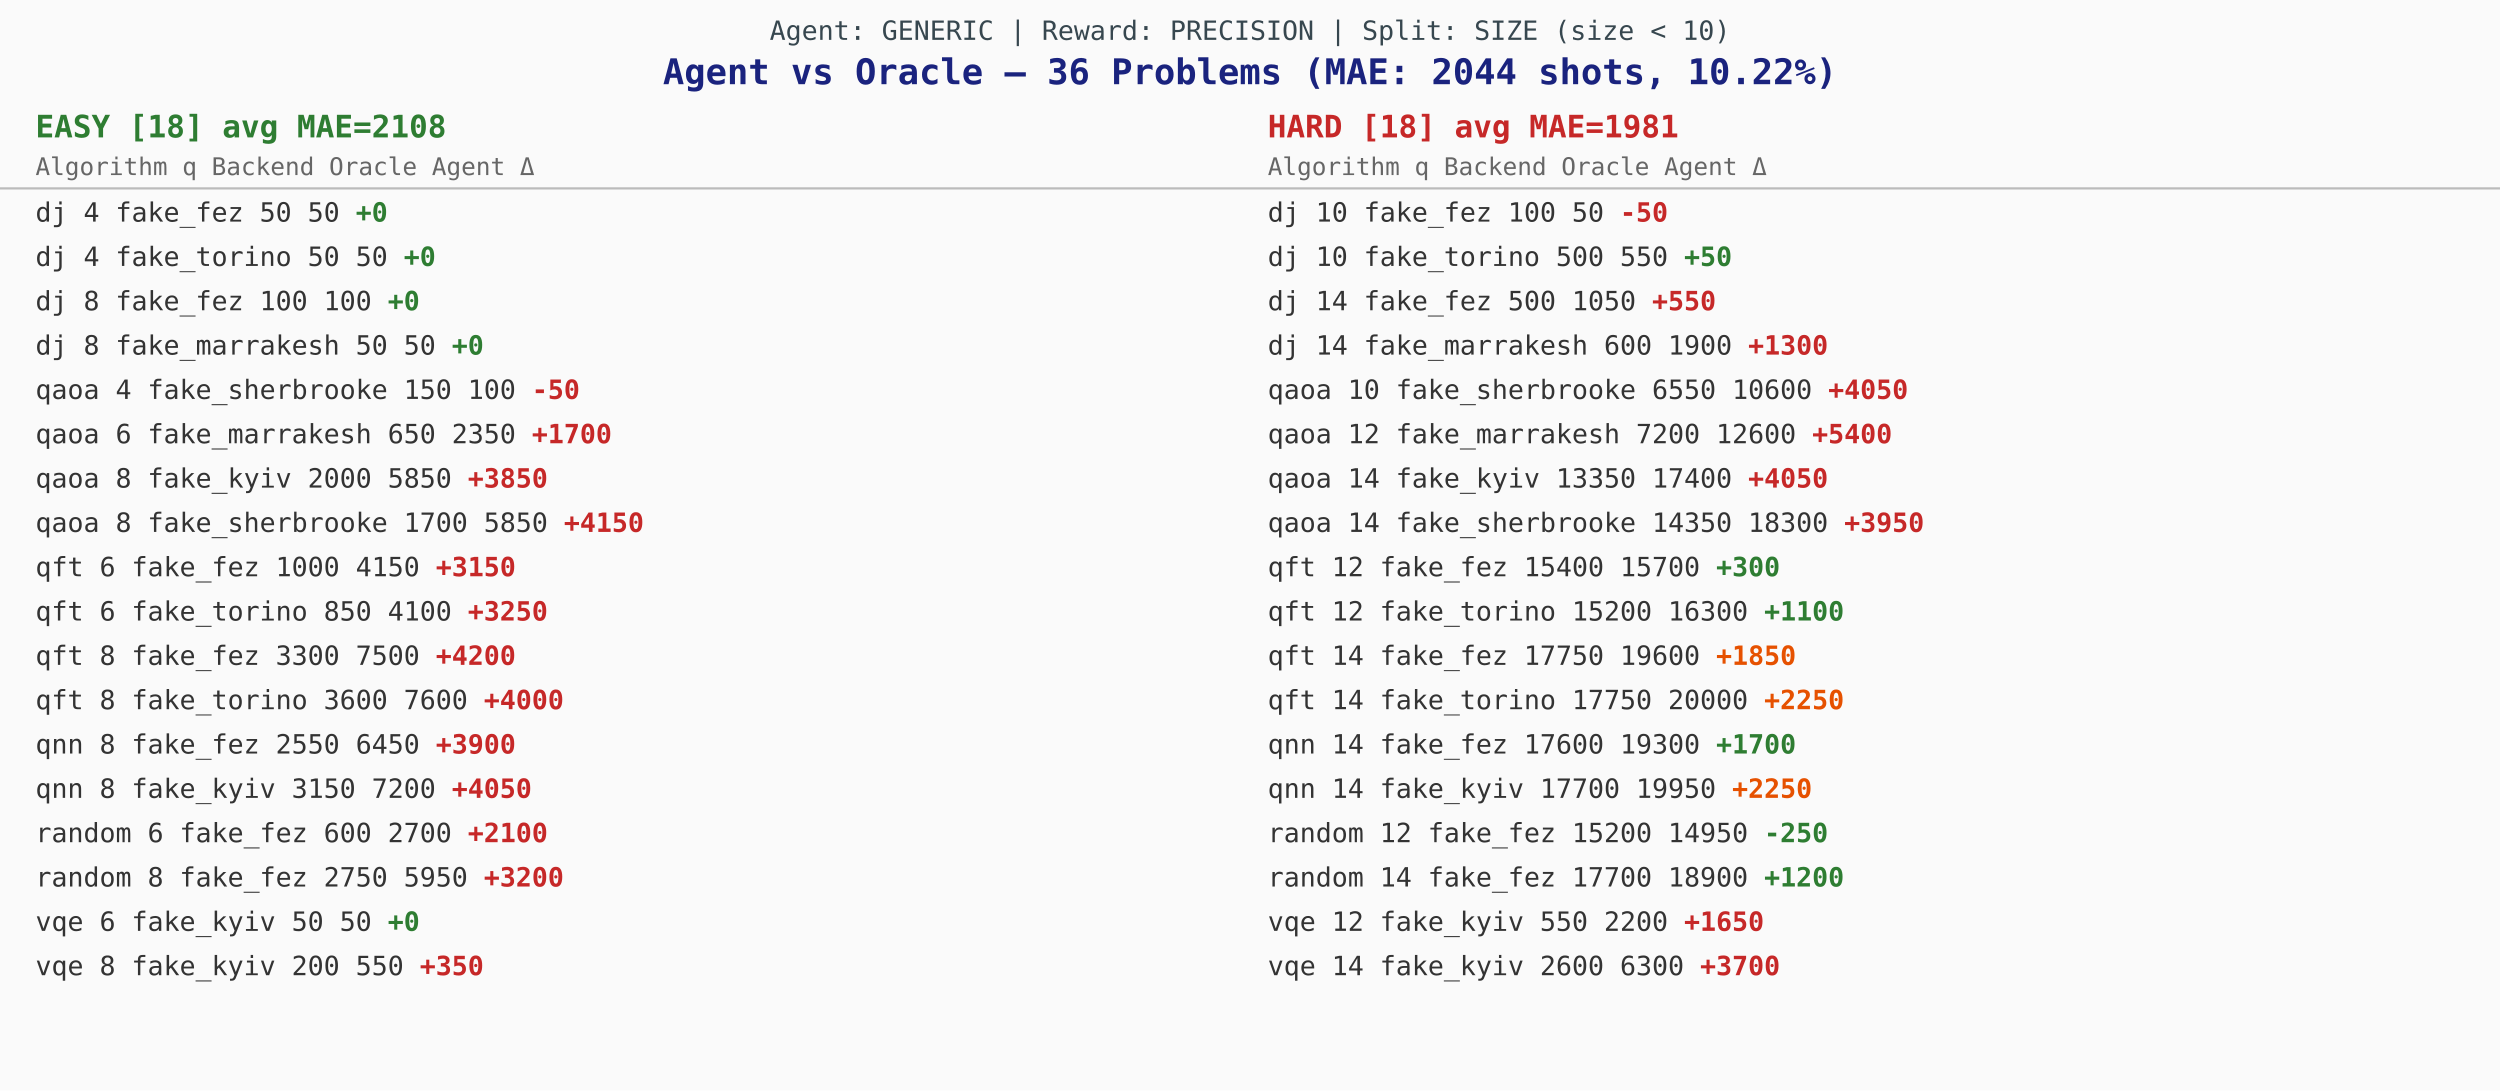
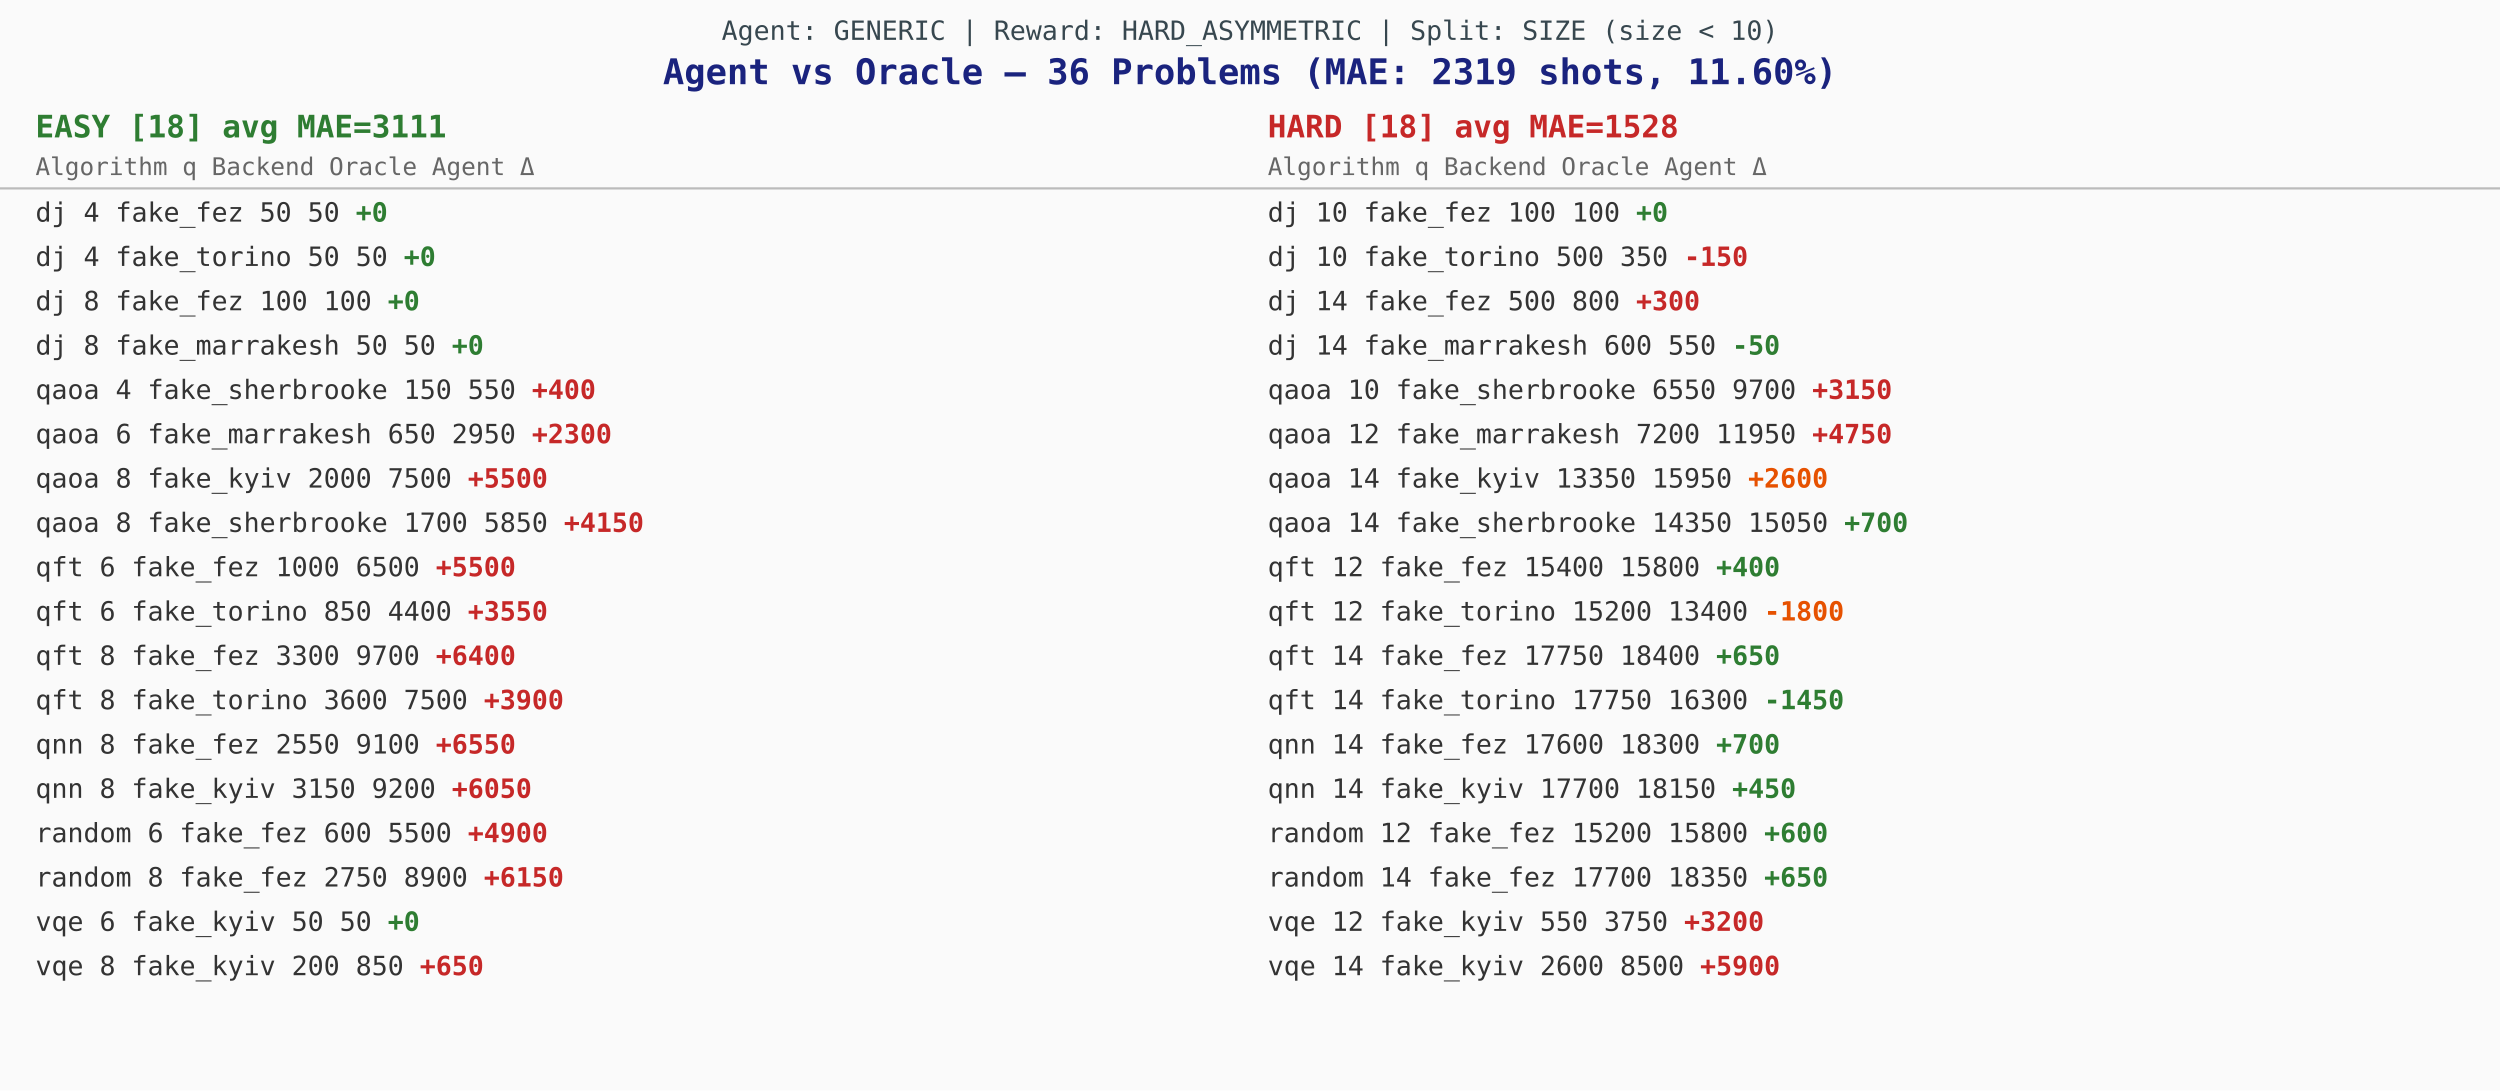
<svg xmlns="http://www.w3.org/2000/svg" width="1128" height="492" font-family="monospace" font-size="12">
  <rect width="1128" height="492" fill="#fafafa" />
-   <text x="564" y="18" font-size="12" fill="#37474f" text-anchor="middle">Agent: GENERIC  |  Reward: PRECISION  |  Split: SIZE (size &lt; 10)</text>
-   <text x="564" y="38" font-size="16" font-weight="bold" fill="#1a237e" text-anchor="middle">Agent vs Oracle — 36 Problems  (MAE: 2044 shots, 10.22%)</text>
-   <text x="16" y="62" font-size="14" font-weight="bold" fill="#2e7d32">EASY [18]  avg MAE=2108</text>
-   <text x="572" y="62" font-size="14" font-weight="bold" fill="#c62828">HARD [18]  avg MAE=1981</text>
+   <text x="564" y="18" font-size="12" fill="#37474f" text-anchor="middle">Agent: GENERIC  |  Reward: HARD_ASYMMETRIC  |  Split: SIZE (size &lt; 10)</text>
+   <text x="564" y="38" font-size="16" font-weight="bold" fill="#1a237e" text-anchor="middle">Agent vs Oracle — 36 Problems  (MAE: 2319 shots, 11.60%)</text>
+   <text x="16" y="62" font-size="14" font-weight="bold" fill="#2e7d32">EASY [18]  avg MAE=3111</text>
+   <text x="572" y="62" font-size="14" font-weight="bold" fill="#c62828">HARD [18]  avg MAE=1528</text>
  <text x="16" y="79" font-size="11" fill="#666">Algorithm    q  Backend             Oracle   Agent        Δ</text>
  <text x="572" y="79" font-size="11" fill="#666">Algorithm    q  Backend             Oracle   Agent        Δ</text>
  <line x1="0" y1="85" x2="1128" y2="85" stroke="#bbb" />
  <text x="16" y="100" fill="#333">      dj    4  fake_fez                50      50  <tspan fill="#2e7d32" font-weight="bold">     +0</tspan>
  </text>
  <text x="16" y="120" fill="#333">      dj    4  fake_torino             50      50  <tspan fill="#2e7d32" font-weight="bold">     +0</tspan>
  </text>
  <text x="16" y="140" fill="#333">      dj    8  fake_fez               100     100  <tspan fill="#2e7d32" font-weight="bold">     +0</tspan>
  </text>
  <text x="16" y="160" fill="#333">      dj    8  fake_marrakesh          50      50  <tspan fill="#2e7d32" font-weight="bold">     +0</tspan>
  </text>
-   <text x="16" y="180" fill="#333">    qaoa    4  fake_sherbrooke        150     100  <tspan fill="#c62828" font-weight="bold">    -50</tspan>
+   <text x="16" y="180" fill="#333">    qaoa    4  fake_sherbrooke        150     550  <tspan fill="#c62828" font-weight="bold">   +400</tspan>
  </text>
-   <text x="16" y="200" fill="#333">    qaoa    6  fake_marrakesh         650    2350  <tspan fill="#c62828" font-weight="bold">  +1700</tspan>
+   <text x="16" y="200" fill="#333">    qaoa    6  fake_marrakesh         650    2950  <tspan fill="#c62828" font-weight="bold">  +2300</tspan>
  </text>
-   <text x="16" y="220" fill="#333">    qaoa    8  fake_kyiv             2000    5850  <tspan fill="#c62828" font-weight="bold">  +3850</tspan>
+   <text x="16" y="220" fill="#333">    qaoa    8  fake_kyiv             2000    7500  <tspan fill="#c62828" font-weight="bold">  +5500</tspan>
  </text>
  <text x="16" y="240" fill="#333">    qaoa    8  fake_sherbrooke       1700    5850  <tspan fill="#c62828" font-weight="bold">  +4150</tspan>
  </text>
-   <text x="16" y="260" fill="#333">     qft    6  fake_fez              1000    4150  <tspan fill="#c62828" font-weight="bold">  +3150</tspan>
+   <text x="16" y="260" fill="#333">     qft    6  fake_fez              1000    6500  <tspan fill="#c62828" font-weight="bold">  +5500</tspan>
  </text>
-   <text x="16" y="280" fill="#333">     qft    6  fake_torino            850    4100  <tspan fill="#c62828" font-weight="bold">  +3250</tspan>
+   <text x="16" y="280" fill="#333">     qft    6  fake_torino            850    4400  <tspan fill="#c62828" font-weight="bold">  +3550</tspan>
  </text>
-   <text x="16" y="300" fill="#333">     qft    8  fake_fez              3300    7500  <tspan fill="#c62828" font-weight="bold">  +4200</tspan>
+   <text x="16" y="300" fill="#333">     qft    8  fake_fez              3300    9700  <tspan fill="#c62828" font-weight="bold">  +6400</tspan>
  </text>
-   <text x="16" y="320" fill="#333">     qft    8  fake_torino           3600    7600  <tspan fill="#c62828" font-weight="bold">  +4000</tspan>
+   <text x="16" y="320" fill="#333">     qft    8  fake_torino           3600    7500  <tspan fill="#c62828" font-weight="bold">  +3900</tspan>
  </text>
-   <text x="16" y="340" fill="#333">     qnn    8  fake_fez              2550    6450  <tspan fill="#c62828" font-weight="bold">  +3900</tspan>
+   <text x="16" y="340" fill="#333">     qnn    8  fake_fez              2550    9100  <tspan fill="#c62828" font-weight="bold">  +6550</tspan>
  </text>
-   <text x="16" y="360" fill="#333">     qnn    8  fake_kyiv             3150    7200  <tspan fill="#c62828" font-weight="bold">  +4050</tspan>
+   <text x="16" y="360" fill="#333">     qnn    8  fake_kyiv             3150    9200  <tspan fill="#c62828" font-weight="bold">  +6050</tspan>
  </text>
-   <text x="16" y="380" fill="#333">  random    6  fake_fez               600    2700  <tspan fill="#c62828" font-weight="bold">  +2100</tspan>
+   <text x="16" y="380" fill="#333">  random    6  fake_fez               600    5500  <tspan fill="#c62828" font-weight="bold">  +4900</tspan>
  </text>
-   <text x="16" y="400" fill="#333">  random    8  fake_fez              2750    5950  <tspan fill="#c62828" font-weight="bold">  +3200</tspan>
+   <text x="16" y="400" fill="#333">  random    8  fake_fez              2750    8900  <tspan fill="#c62828" font-weight="bold">  +6150</tspan>
  </text>
  <text x="16" y="420" fill="#333">     vqe    6  fake_kyiv               50      50  <tspan fill="#2e7d32" font-weight="bold">     +0</tspan>
  </text>
-   <text x="16" y="440" fill="#333">     vqe    8  fake_kyiv              200     550  <tspan fill="#c62828" font-weight="bold">   +350</tspan>
+   <text x="16" y="440" fill="#333">     vqe    8  fake_kyiv              200     850  <tspan fill="#c62828" font-weight="bold">   +650</tspan>
  </text>
-   <text x="572" y="100" fill="#333">      dj   10  fake_fez               100      50  <tspan fill="#c62828" font-weight="bold">    -50</tspan>
+   <text x="572" y="100" fill="#333">      dj   10  fake_fez               100     100  <tspan fill="#2e7d32" font-weight="bold">     +0</tspan>
  </text>
-   <text x="572" y="120" fill="#333">      dj   10  fake_torino            500     550  <tspan fill="#2e7d32" font-weight="bold">    +50</tspan>
+   <text x="572" y="120" fill="#333">      dj   10  fake_torino            500     350  <tspan fill="#c62828" font-weight="bold">   -150</tspan>
  </text>
-   <text x="572" y="140" fill="#333">      dj   14  fake_fez               500    1050  <tspan fill="#c62828" font-weight="bold">   +550</tspan>
+   <text x="572" y="140" fill="#333">      dj   14  fake_fez               500     800  <tspan fill="#c62828" font-weight="bold">   +300</tspan>
  </text>
-   <text x="572" y="160" fill="#333">      dj   14  fake_marrakesh         600    1900  <tspan fill="#c62828" font-weight="bold">  +1300</tspan>
+   <text x="572" y="160" fill="#333">      dj   14  fake_marrakesh         600     550  <tspan fill="#2e7d32" font-weight="bold">    -50</tspan>
  </text>
-   <text x="572" y="180" fill="#333">    qaoa   10  fake_sherbrooke       6550   10600  <tspan fill="#c62828" font-weight="bold">  +4050</tspan>
+   <text x="572" y="180" fill="#333">    qaoa   10  fake_sherbrooke       6550    9700  <tspan fill="#c62828" font-weight="bold">  +3150</tspan>
  </text>
-   <text x="572" y="200" fill="#333">    qaoa   12  fake_marrakesh        7200   12600  <tspan fill="#c62828" font-weight="bold">  +5400</tspan>
+   <text x="572" y="200" fill="#333">    qaoa   12  fake_marrakesh        7200   11950  <tspan fill="#c62828" font-weight="bold">  +4750</tspan>
  </text>
-   <text x="572" y="220" fill="#333">    qaoa   14  fake_kyiv            13350   17400  <tspan fill="#c62828" font-weight="bold">  +4050</tspan>
+   <text x="572" y="220" fill="#333">    qaoa   14  fake_kyiv            13350   15950  <tspan fill="#e65100" font-weight="bold">  +2600</tspan>
  </text>
-   <text x="572" y="240" fill="#333">    qaoa   14  fake_sherbrooke      14350   18300  <tspan fill="#c62828" font-weight="bold">  +3950</tspan>
+   <text x="572" y="240" fill="#333">    qaoa   14  fake_sherbrooke      14350   15050  <tspan fill="#2e7d32" font-weight="bold">   +700</tspan>
  </text>
-   <text x="572" y="260" fill="#333">     qft   12  fake_fez             15400   15700  <tspan fill="#2e7d32" font-weight="bold">   +300</tspan>
+   <text x="572" y="260" fill="#333">     qft   12  fake_fez             15400   15800  <tspan fill="#2e7d32" font-weight="bold">   +400</tspan>
  </text>
-   <text x="572" y="280" fill="#333">     qft   12  fake_torino          15200   16300  <tspan fill="#2e7d32" font-weight="bold">  +1100</tspan>
+   <text x="572" y="280" fill="#333">     qft   12  fake_torino          15200   13400  <tspan fill="#e65100" font-weight="bold">  -1800</tspan>
  </text>
-   <text x="572" y="300" fill="#333">     qft   14  fake_fez             17750   19600  <tspan fill="#e65100" font-weight="bold">  +1850</tspan>
+   <text x="572" y="300" fill="#333">     qft   14  fake_fez             17750   18400  <tspan fill="#2e7d32" font-weight="bold">   +650</tspan>
  </text>
-   <text x="572" y="320" fill="#333">     qft   14  fake_torino          17750   20000  <tspan fill="#e65100" font-weight="bold">  +2250</tspan>
+   <text x="572" y="320" fill="#333">     qft   14  fake_torino          17750   16300  <tspan fill="#2e7d32" font-weight="bold">  -1450</tspan>
  </text>
-   <text x="572" y="340" fill="#333">     qnn   14  fake_fez             17600   19300  <tspan fill="#2e7d32" font-weight="bold">  +1700</tspan>
+   <text x="572" y="340" fill="#333">     qnn   14  fake_fez             17600   18300  <tspan fill="#2e7d32" font-weight="bold">   +700</tspan>
  </text>
-   <text x="572" y="360" fill="#333">     qnn   14  fake_kyiv            17700   19950  <tspan fill="#e65100" font-weight="bold">  +2250</tspan>
+   <text x="572" y="360" fill="#333">     qnn   14  fake_kyiv            17700   18150  <tspan fill="#2e7d32" font-weight="bold">   +450</tspan>
  </text>
-   <text x="572" y="380" fill="#333">  random   12  fake_fez             15200   14950  <tspan fill="#2e7d32" font-weight="bold">   -250</tspan>
+   <text x="572" y="380" fill="#333">  random   12  fake_fez             15200   15800  <tspan fill="#2e7d32" font-weight="bold">   +600</tspan>
  </text>
-   <text x="572" y="400" fill="#333">  random   14  fake_fez             17700   18900  <tspan fill="#2e7d32" font-weight="bold">  +1200</tspan>
+   <text x="572" y="400" fill="#333">  random   14  fake_fez             17700   18350  <tspan fill="#2e7d32" font-weight="bold">   +650</tspan>
  </text>
-   <text x="572" y="420" fill="#333">     vqe   12  fake_kyiv              550    2200  <tspan fill="#c62828" font-weight="bold">  +1650</tspan>
+   <text x="572" y="420" fill="#333">     vqe   12  fake_kyiv              550    3750  <tspan fill="#c62828" font-weight="bold">  +3200</tspan>
  </text>
-   <text x="572" y="440" fill="#333">     vqe   14  fake_kyiv             2600    6300  <tspan fill="#c62828" font-weight="bold">  +3700</tspan>
+   <text x="572" y="440" fill="#333">     vqe   14  fake_kyiv             2600    8500  <tspan fill="#c62828" font-weight="bold">  +5900</tspan>
  </text>
</svg>
